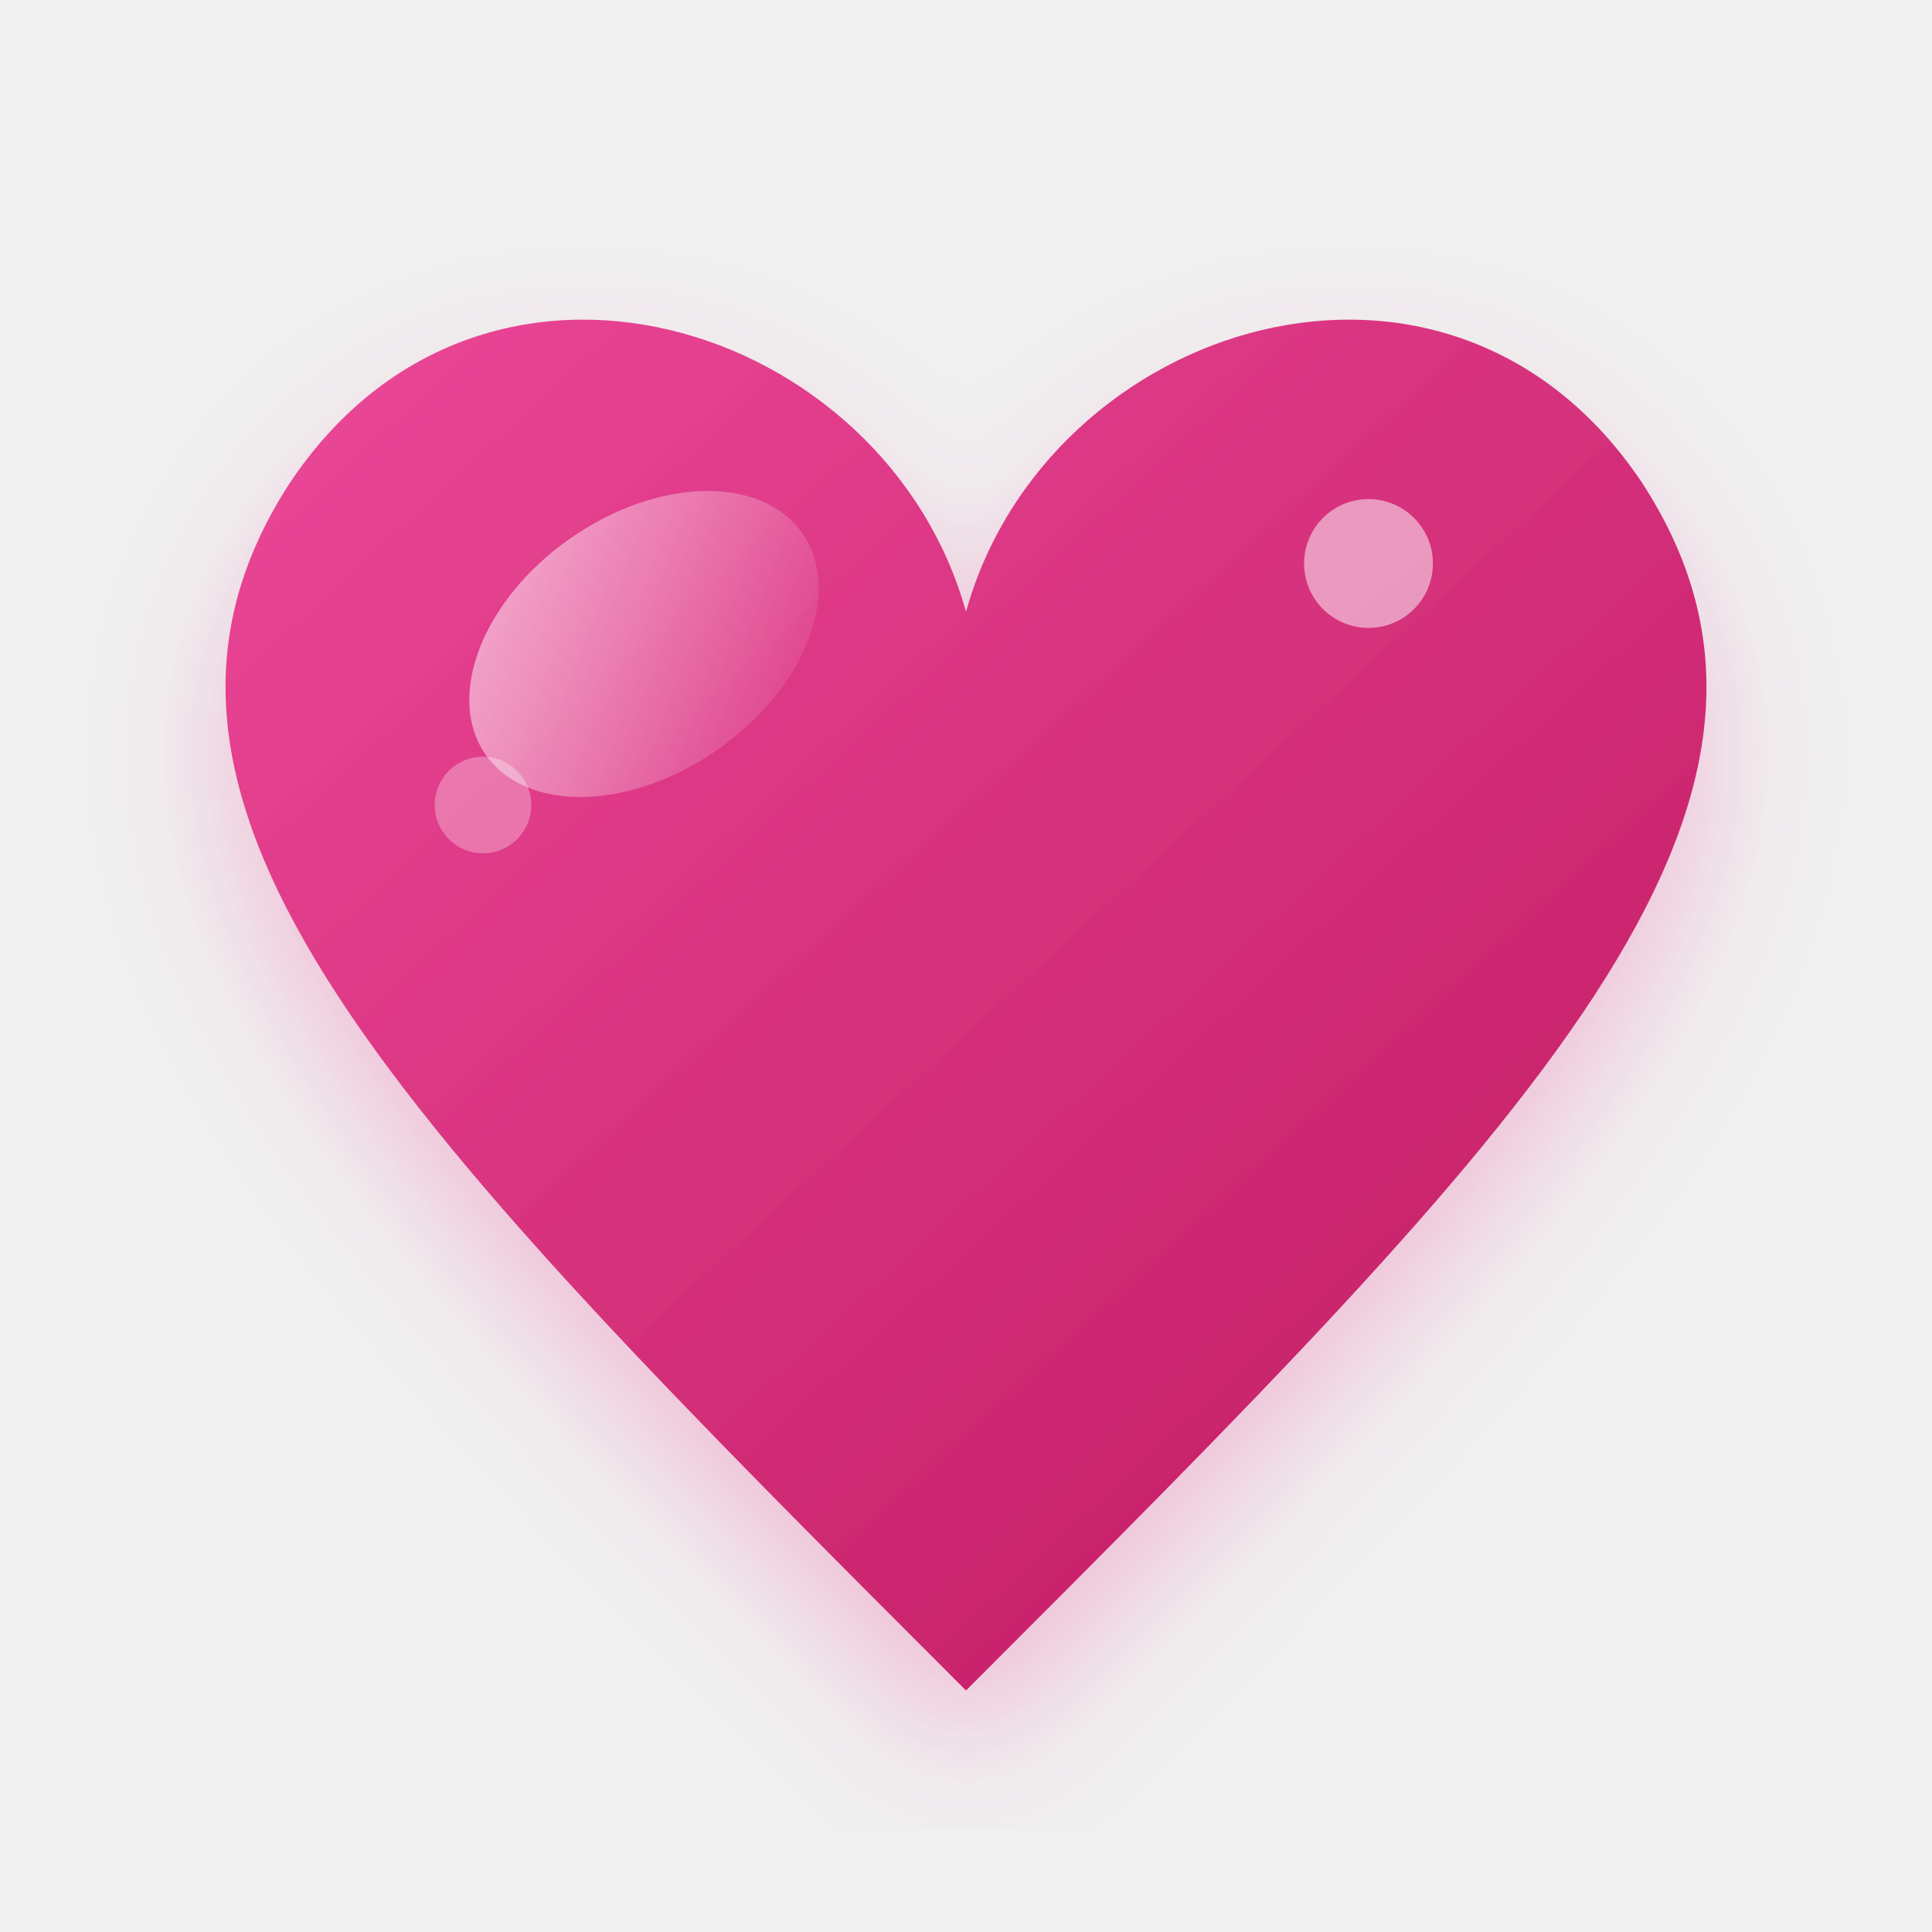
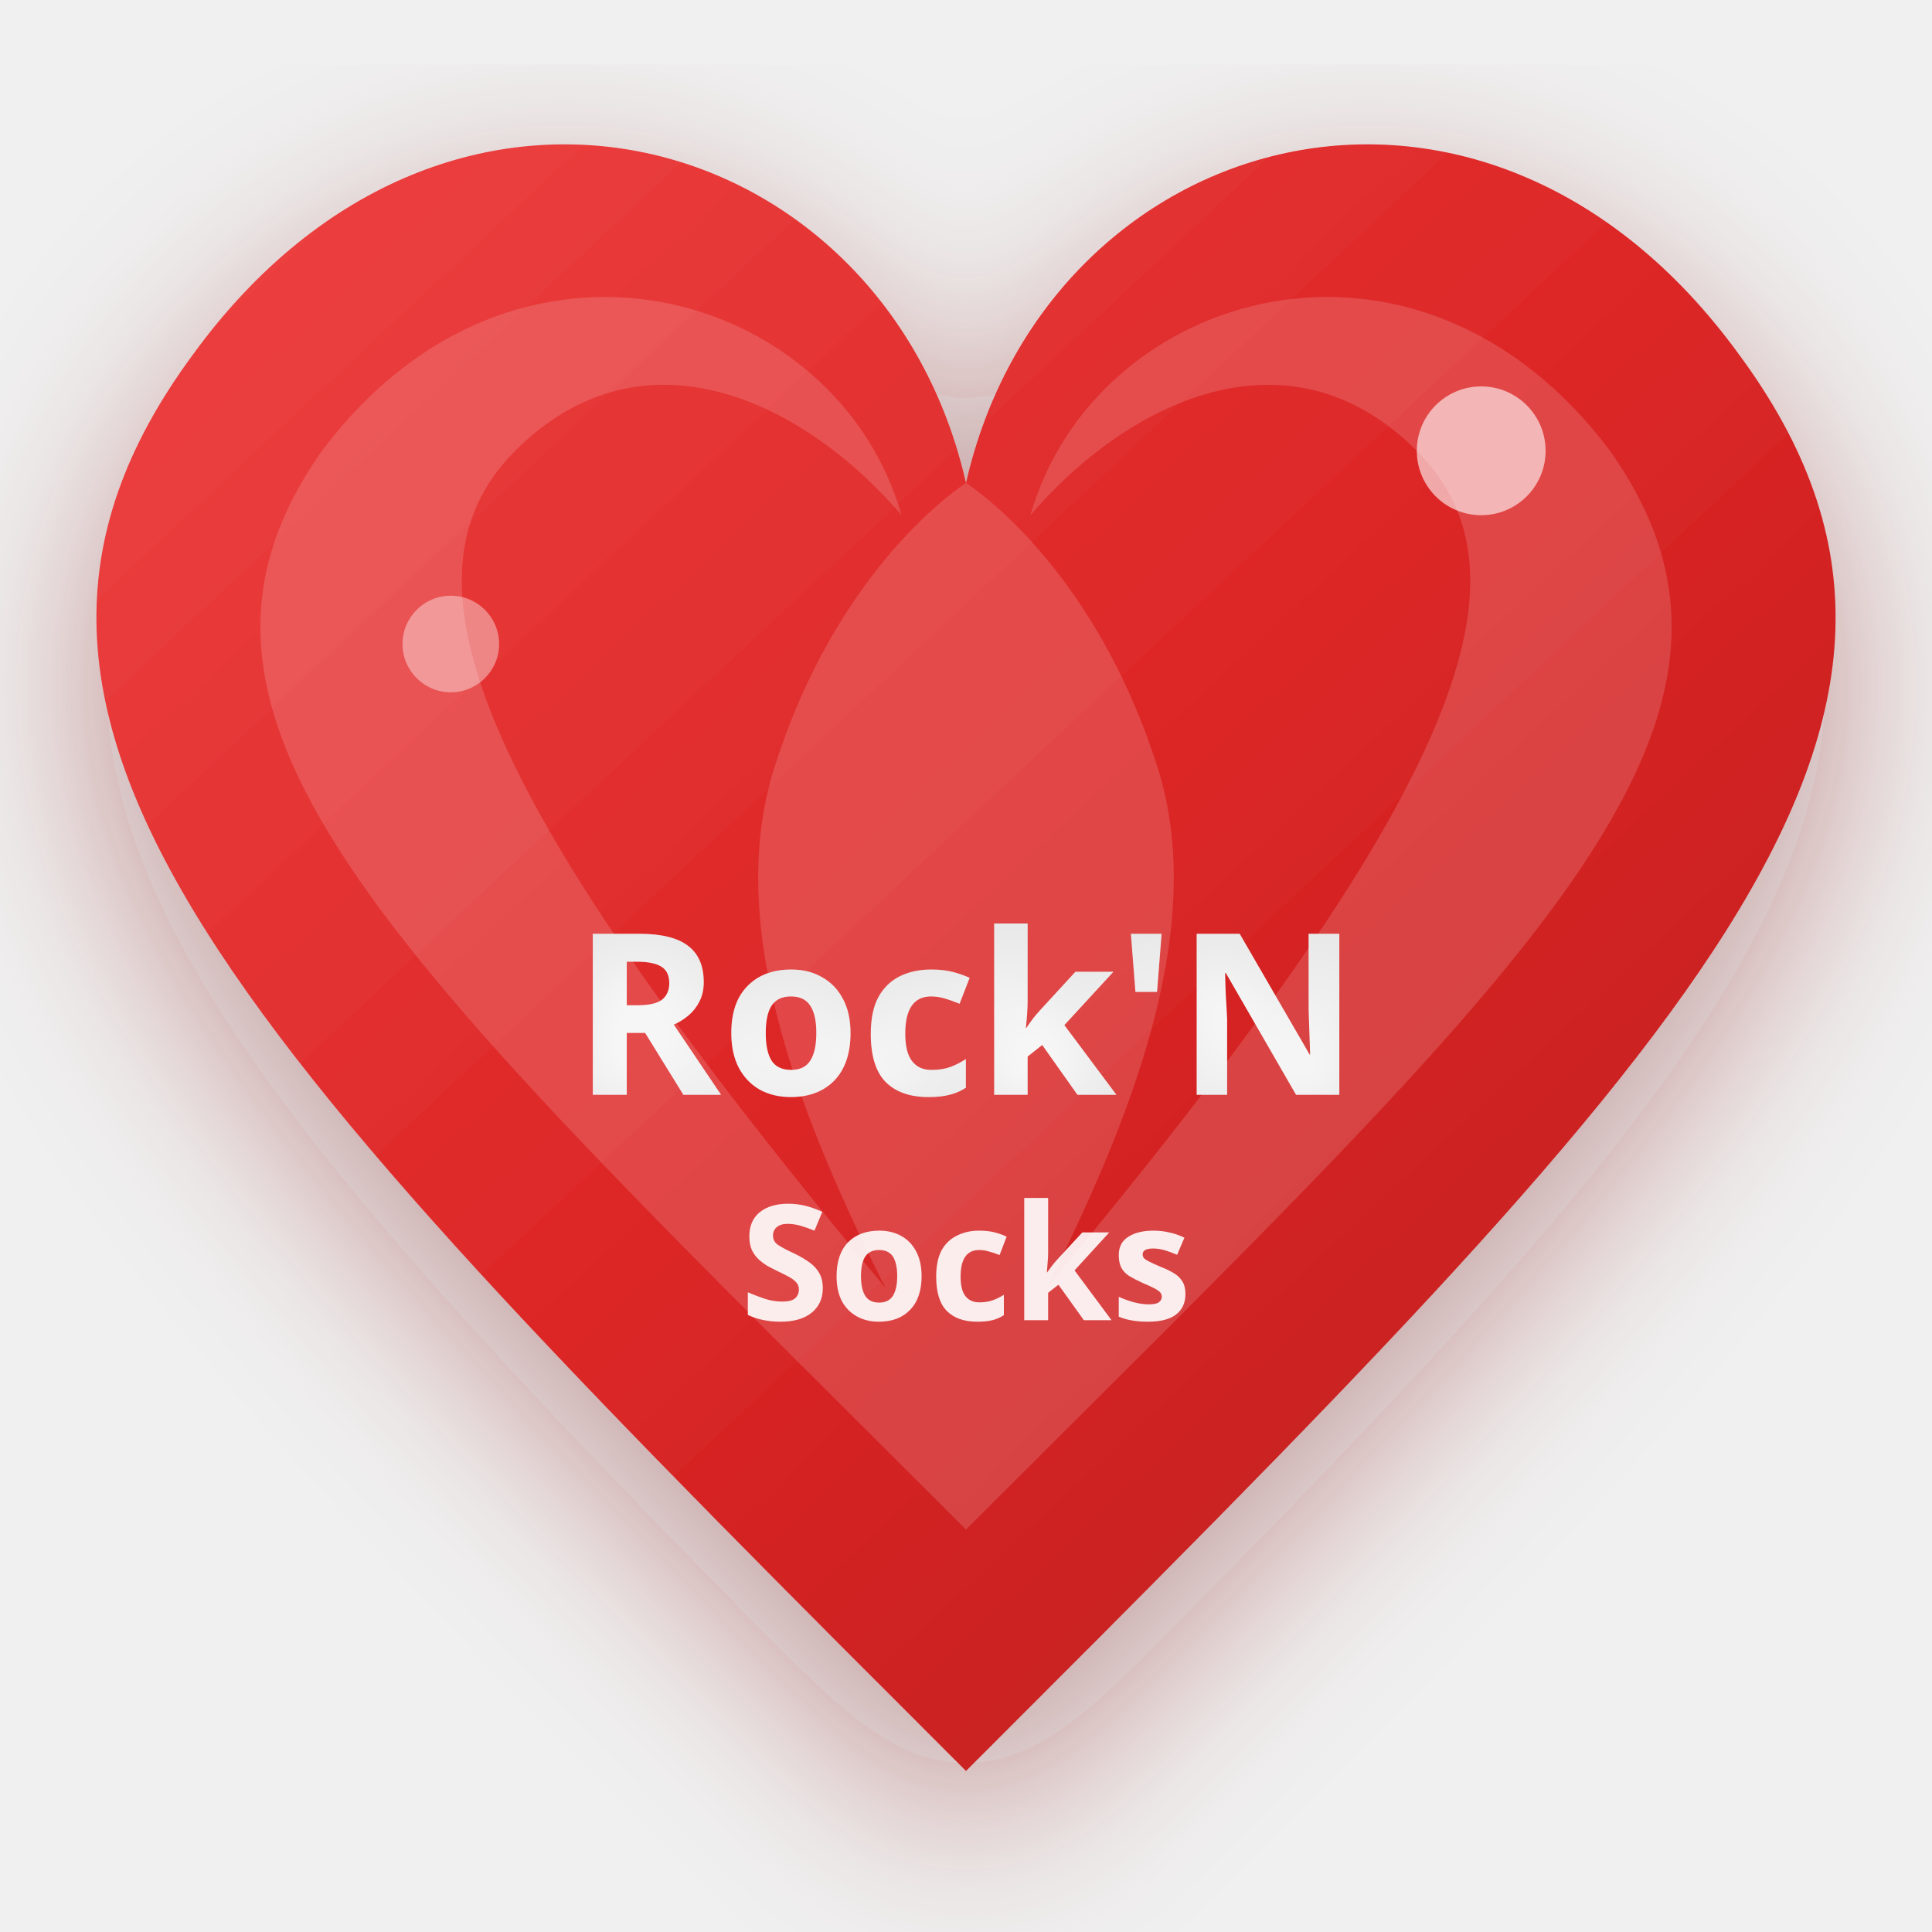
<svg xmlns="http://www.w3.org/2000/svg" viewBox="0 0 120 120">
  <defs>
-     <linearGradient id="pinkRose" x1="0%" y1="0%" x2="100%" y2="100%">
-       <stop offset="0%" stop-color="#EC4899" />
-       <stop offset="100%" stop-color="#BE185D" />
-     </linearGradient>
-     <linearGradient id="shine" x1="0%" y1="0%" x2="100%" y2="100%">
-       <stop offset="0%" stop-color="white" stop-opacity="0.6" />
-       <stop offset="100%" stop-color="white" stop-opacity="0" />
+     <linearGradient id="redGrad" x1="0%" y1="0%" x2="100%" y2="100%">
+       <stop offset="0%" stop-color="#EF4444" />
+       <stop offset="50%" stop-color="#DC2626" />
+       <stop offset="100%" stop-color="#B91C1C" />
    </linearGradient>
    <filter id="shadow">
-       <feDropShadow dx="0" dy="4" stdDeviation="4" flood-color="#EC4899" flood-opacity="0.3" />
+       <feDropShadow dx="0" dy="4" stdDeviation="6" flood-color="#7F1D1D" flood-opacity="0.4" />
+     </filter>
+     <filter id="innerShadow">
+       <feOffset dx="0" dy="2" />
+       <feGaussianBlur stdDeviation="2" result="offset-blur" />
+       <feComposite operator="out" in="SourceGraphic" in2="offset-blur" result="inverse" />
+       <feFlood flood-color="#000" flood-opacity="0.2" result="color" />
+       <feComposite operator="in" in="color" in2="inverse" result="shadow" />
+       <feComposite operator="over" in="shadow" in2="SourceGraphic" />
    </filter>
  </defs>
-   <path d="M60 105 C25 70, 5 50, 18 30 C30 12, 55 20, 60 38 C65 20, 90 12, 102 30 C115 50, 95 70, 60 105Z" fill="url(#pinkRose)" filter="url(#shadow)" />
-   <ellipse cx="40" cy="40" rx="12" ry="8" fill="url(#shine)" transform="rotate(-35 40 40)" />
-   <circle cx="85" cy="35" r="4" fill="white" opacity="0.5" />
-   <circle cx="30" cy="50" r="3" fill="white" opacity="0.3" />
+   <path d="M60 110 C15 65, -5 45, 12 22 C28 0, 55 8, 60 30 C65 8, 92 0, 108 22 C125 45, 105 65, 60 110Z" fill="url(#redGrad)" filter="url(#shadow)" />
+   <path d="M60 95 C25 60, 8 45, 20 28 C32 12, 52 18, 56 32 C50 25, 40 20, 32 28 C24 36, 30 50, 55 80 C50 70, 45 58, 48 48 C52 35, 60 30, 60 30 C60 30, 68 35, 72 48 C75 58, 70 70, 65 80 C90 50, 96 36, 88 28 C80 20, 70 25, 64 32 C68 18, 88 12, 100 28 C112 45, 95 60, 60 95Z" fill="white" opacity="0.15" />
+   <text x="60" y="68" font-family="Arial Black, sans-serif" font-size="14" font-weight="900" fill="white" text-anchor="middle" filter="url(#innerShadow)">Rock'N</text>
+   <text x="60" y="82" font-family="Arial Black, sans-serif" font-size="10" font-weight="bold" fill="white" text-anchor="middle" opacity="0.9">Socks</text>
+   <circle cx="92" cy="28" r="4" fill="white" opacity="0.6" />
+   <circle cx="28" cy="40" r="3" fill="white" opacity="0.4" />
</svg>
